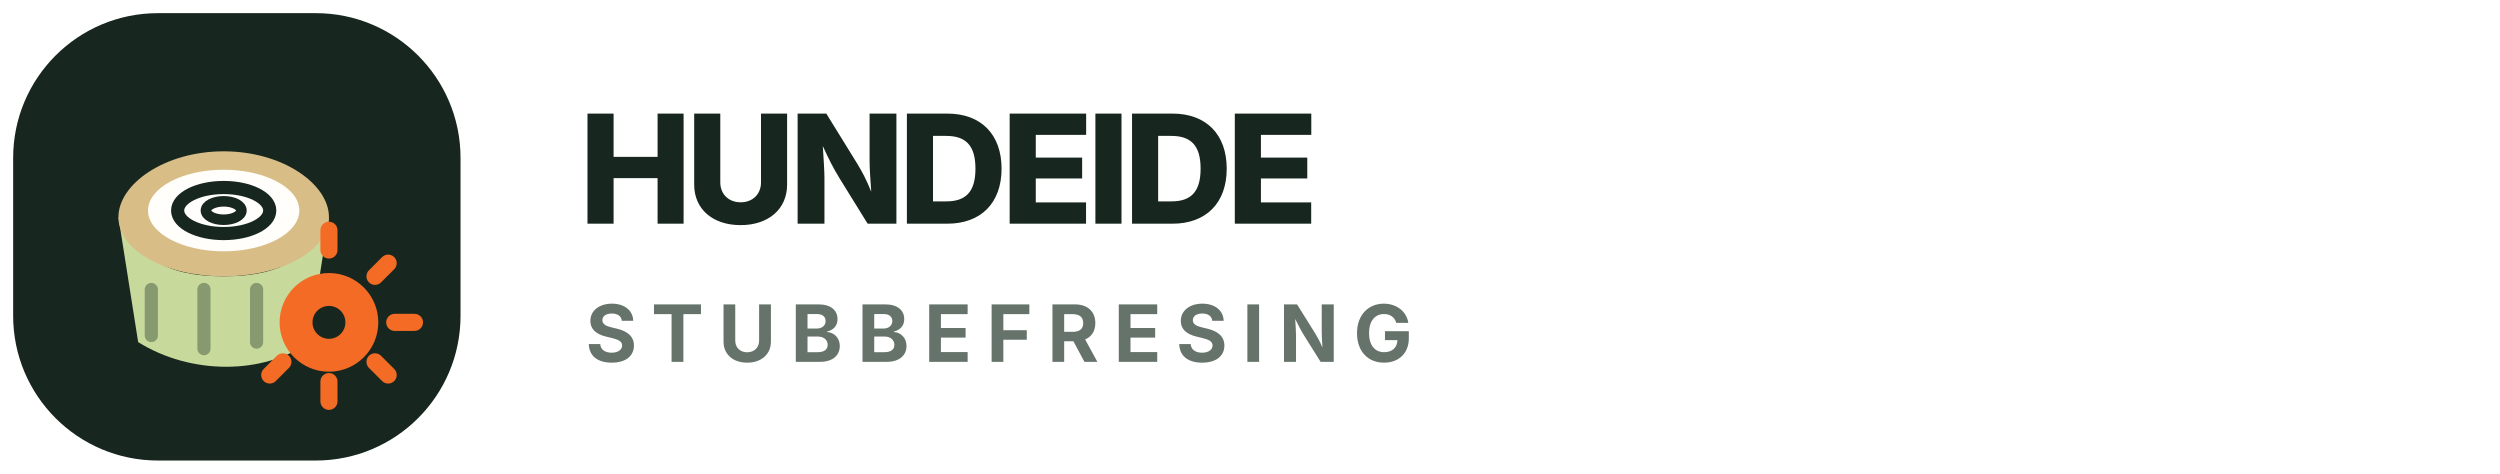
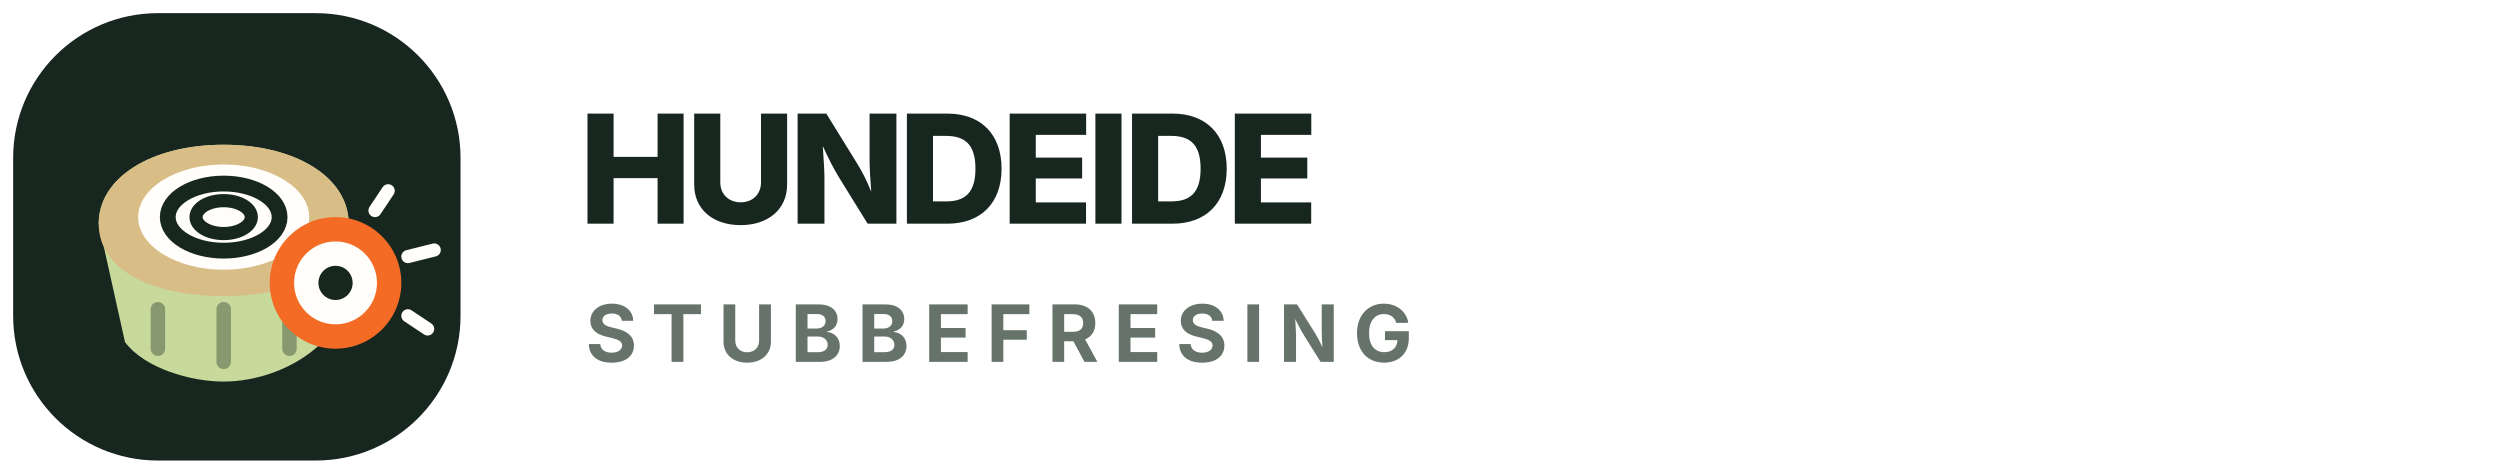
<svg xmlns="http://www.w3.org/2000/svg" viewBox="0 0 380 72" role="img" aria-labelledby="title desc">
  <rect x="2" y="2" width="68" height="68" rx="22" fill="#17261e" />
-   <path d="M18 33c3 6 7 9 16 9s13-3 16-9l-3 19c-7 5-18 5-26 0z" fill="#c7d99b" />
-   <path d="M18 33c0-5 7-10 16-10s16 5 16 10-7 9-16 9-16-4-16-9z" fill="#d9bd87" />
-   <ellipse cx="34" cy="32" rx="11.5" ry="6.2" fill="#fffefa" />
-   <ellipse cx="34" cy="32" rx="7" ry="3.5" fill="none" stroke="#17261e" stroke-width="2" />
-   <ellipse cx="34" cy="32" rx="2.7" ry="1.4" fill="none" stroke="#17261e" stroke-width="1.6" />
-   <path d="M23 44v7m8-7v9m8-9v8" stroke="#87996e" stroke-width="2" stroke-linecap="round" />
-   <path d="M50 38v-3m7 7 2-2m1 9h3m-6 6 2 2m-9 1v3m-7-6-2 2" fill="none" stroke="#f36b24" stroke-width="2.6" stroke-linecap="round" />
-   <circle cx="50" cy="49" r="7.5" fill="#f36b24" />
-   <circle cx="50" cy="49" r="2.5" fill="#17261e" />
+   <path d="M15 34c0-7 8-12 19-12s19 5 19 12l-4 18c-4 4-10 6-15 6s-12-2-15-6z" fill="#c7d99b" />
+   <path d="M15 34c0-7 8-12 19-12s19 5 19 12-8 11-19 11-19-4-19-11z" fill="#d9bd87" />
+   <ellipse cx="34" cy="33" rx="13" ry="8" fill="#fffefa" />
+   <ellipse cx="34" cy="33" rx="8.5" ry="5.1" fill="none" stroke="#17261e" stroke-width="2.4" />
+   <ellipse cx="34" cy="33" rx="4.2" ry="2.5" fill="none" stroke="#17261e" stroke-width="2" />
+   <path d="M24 47v6m10-6v8m10-8v6" stroke="#87996e" stroke-width="2.2" stroke-linecap="round" />
+   <circle cx="51" cy="43" r="10" fill="#f36b24" />
+   <circle cx="51" cy="43" r="6.3" fill="#fffefa" />
+   <circle cx="51" cy="43" r="2.6" fill="#17261e" />
+   <path d="m57 32 2-3m3 10 4-1m-4 10 3 2" fill="none" stroke="#fffefa" stroke-width="2" stroke-linecap="round" />
  <text x="88" y="34" fill="#17261e" font-family="Inter,Arial,sans-serif" font-size="23" font-weight="800" letter-spacing="-1">HUNDEIDE</text>
  <text x="89" y="55" fill="#66736a" font-family="Inter,Arial,sans-serif" font-size="12" font-weight="700" letter-spacing="2.2">STUBBEFRESING</text>
</svg>
